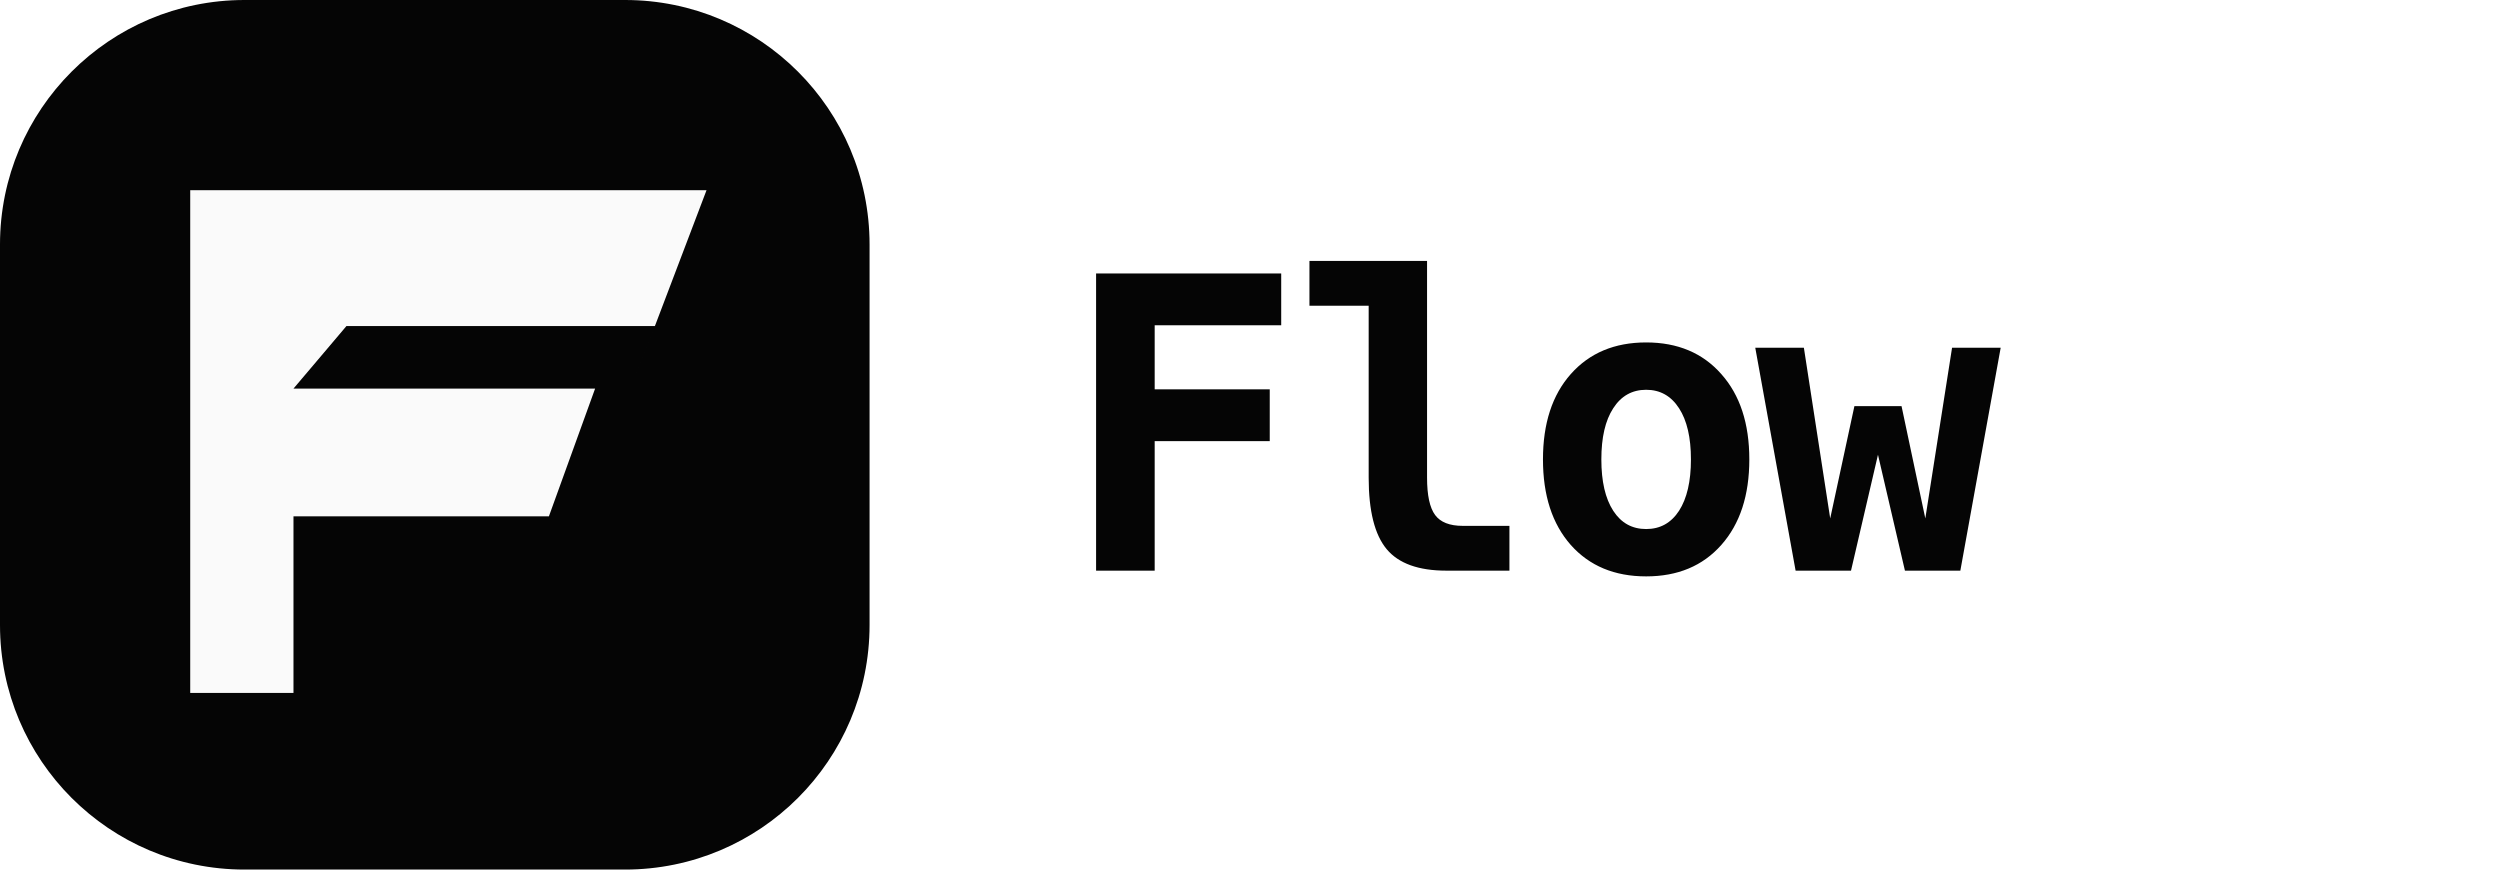
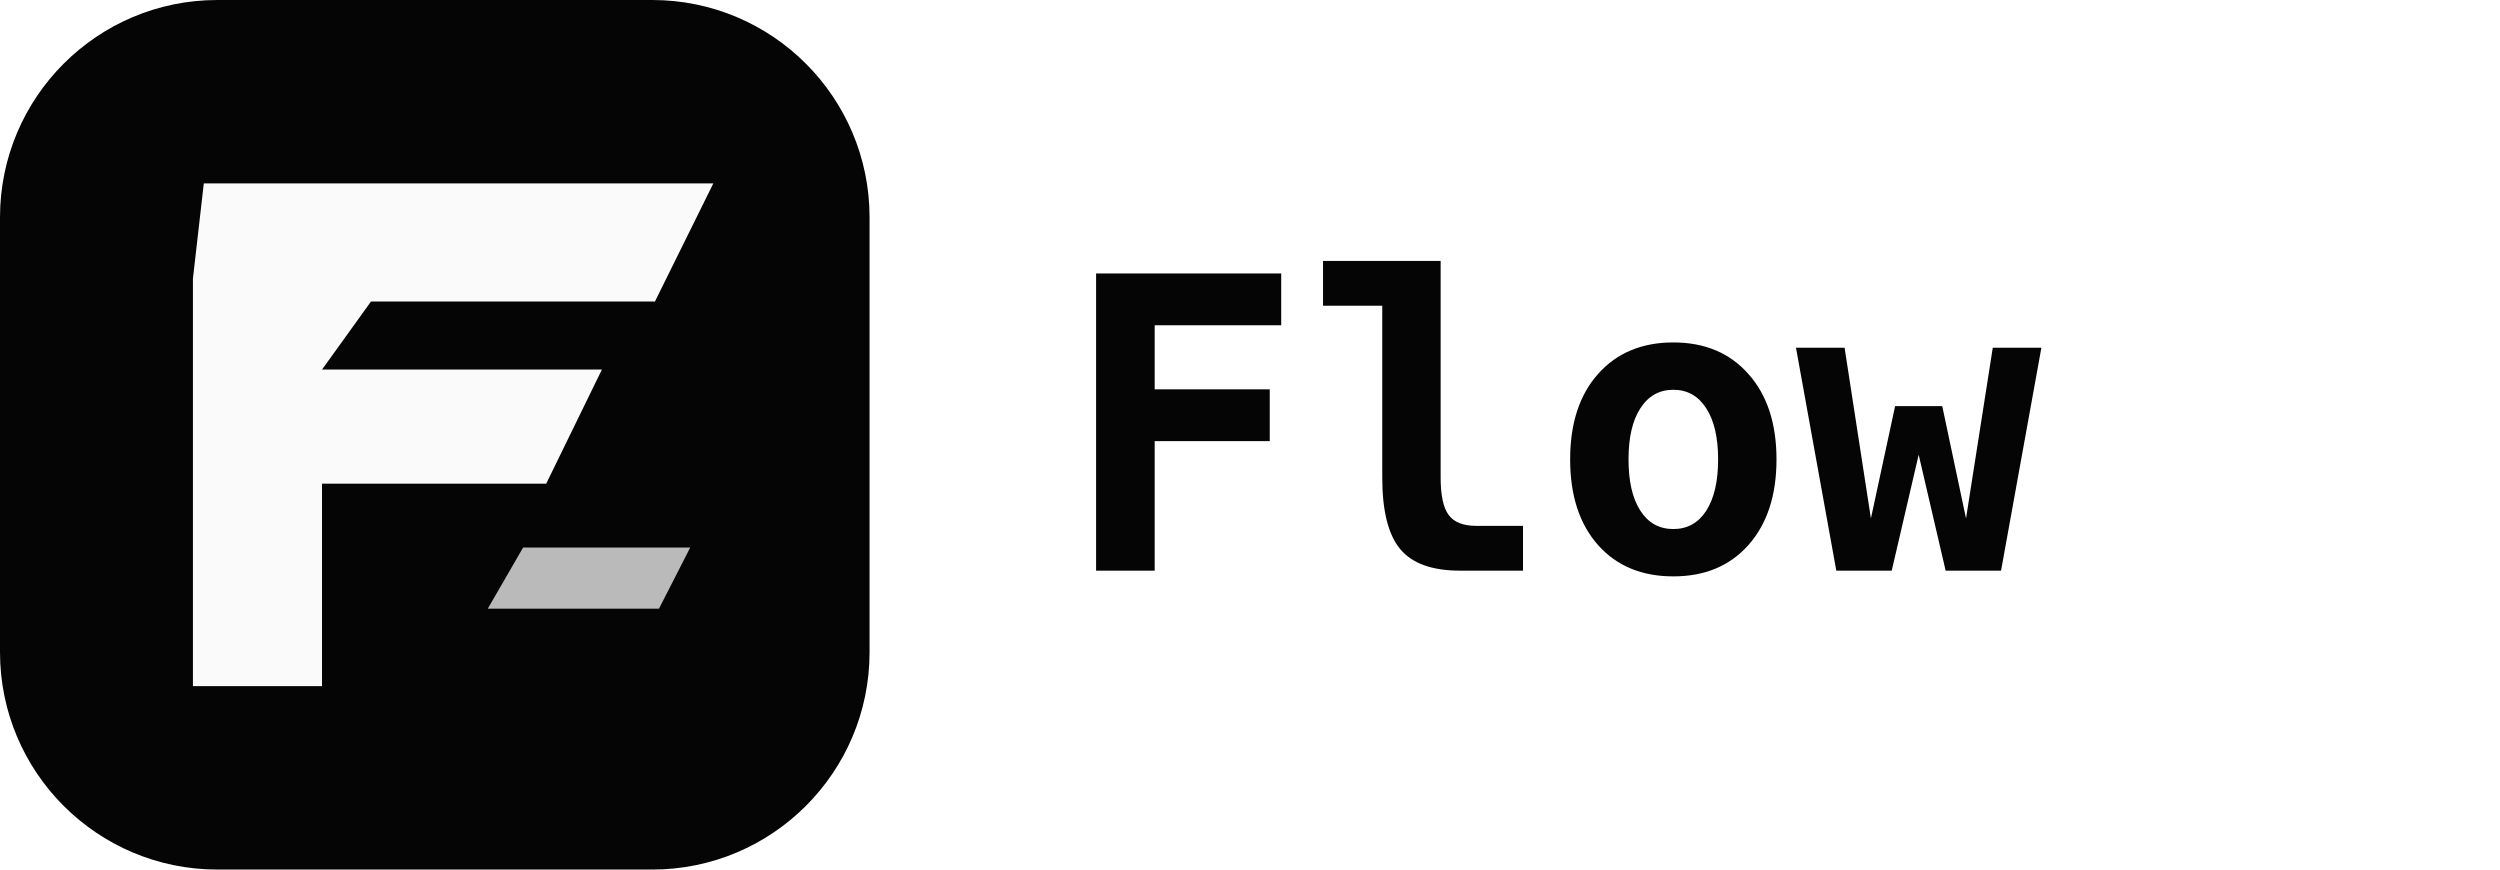
<svg xmlns="http://www.w3.org/2000/svg" viewBox="0 0 184 64" role="img" aria-labelledby="flowWordmarkTitle">
-   <rect width="64" height="64" rx="18" fill="#050505" />
-   <path d="M14 14H52L48.2 24H25.5L21.6 28.6H43.8L40.4 38H21.6V51H14V14Z" fill="#FAFAFA" />
-   <path d="M25.5 24H48.2L46.8 27.5H22.6L25.5 24Z" fill="#050505" opacity=".26" />
-   <text x="78" y="42" fill="#050505" font-family="JetBrains Mono, ui-monospace, SFMono-Regular, Menlo, Monaco, Consolas, monospace" font-size="30" font-weight="700" letter-spacing="-1">Flow</text>
+   <rect width="64" height="64" rx="16" fill="#050505" />
+   <path d="M15 13.5H52.5L48.2 22.2H27.3L23.7 27.2H44.3L40.2 35.6H23.7V50.5H14.2V20.5L15 13.5Z" fill="#FAFAFA" />
+   <path d="M27.3 22.2H48.2L46.8 25.1H25.3L27.3 22.2Z" fill="#050505" opacity=".34" />
+   <path d="M38.5 40.3H50.8L48.5 44.8H35.9L38.5 40.3Z" fill="#FAFAFA" opacity=".74" />
+   <text x="78" y="42" fill="#050505" font-family="JetBrains Mono, ui-monospace, SFMono-Regular, Menlo, Monaco, Consolas, monospace" font-size="30" font-weight="700">Flow</text>
</svg>
